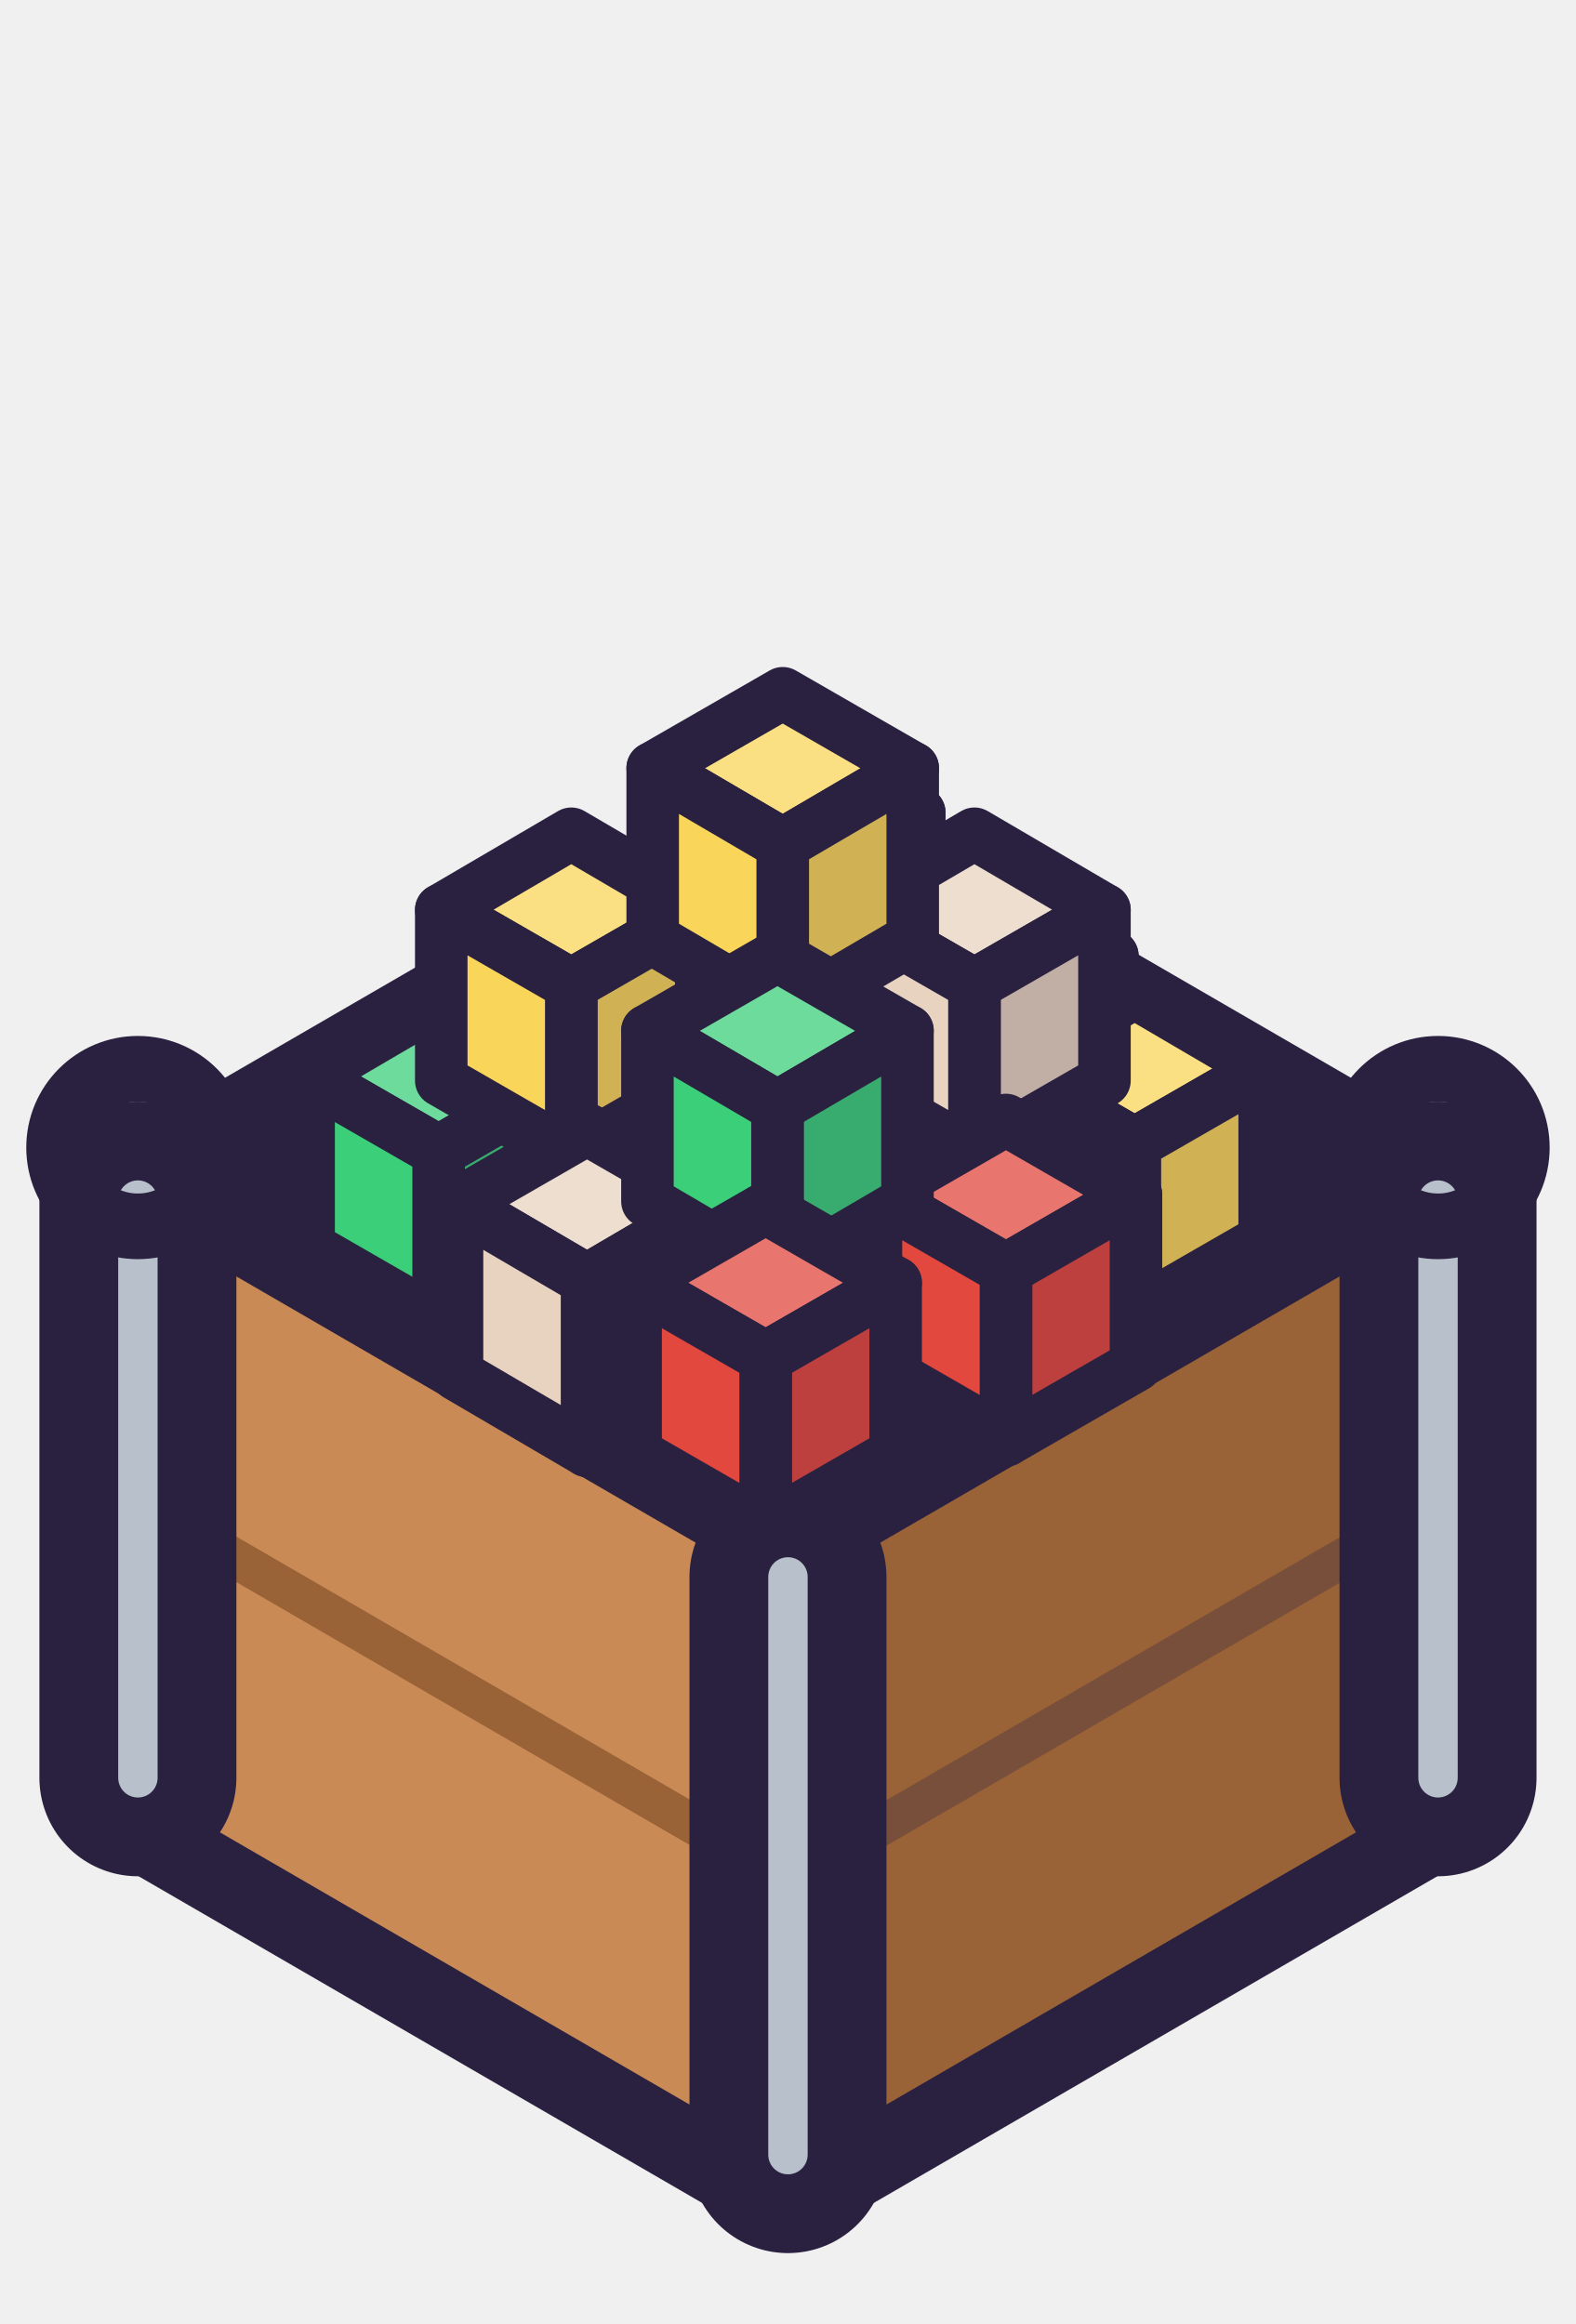
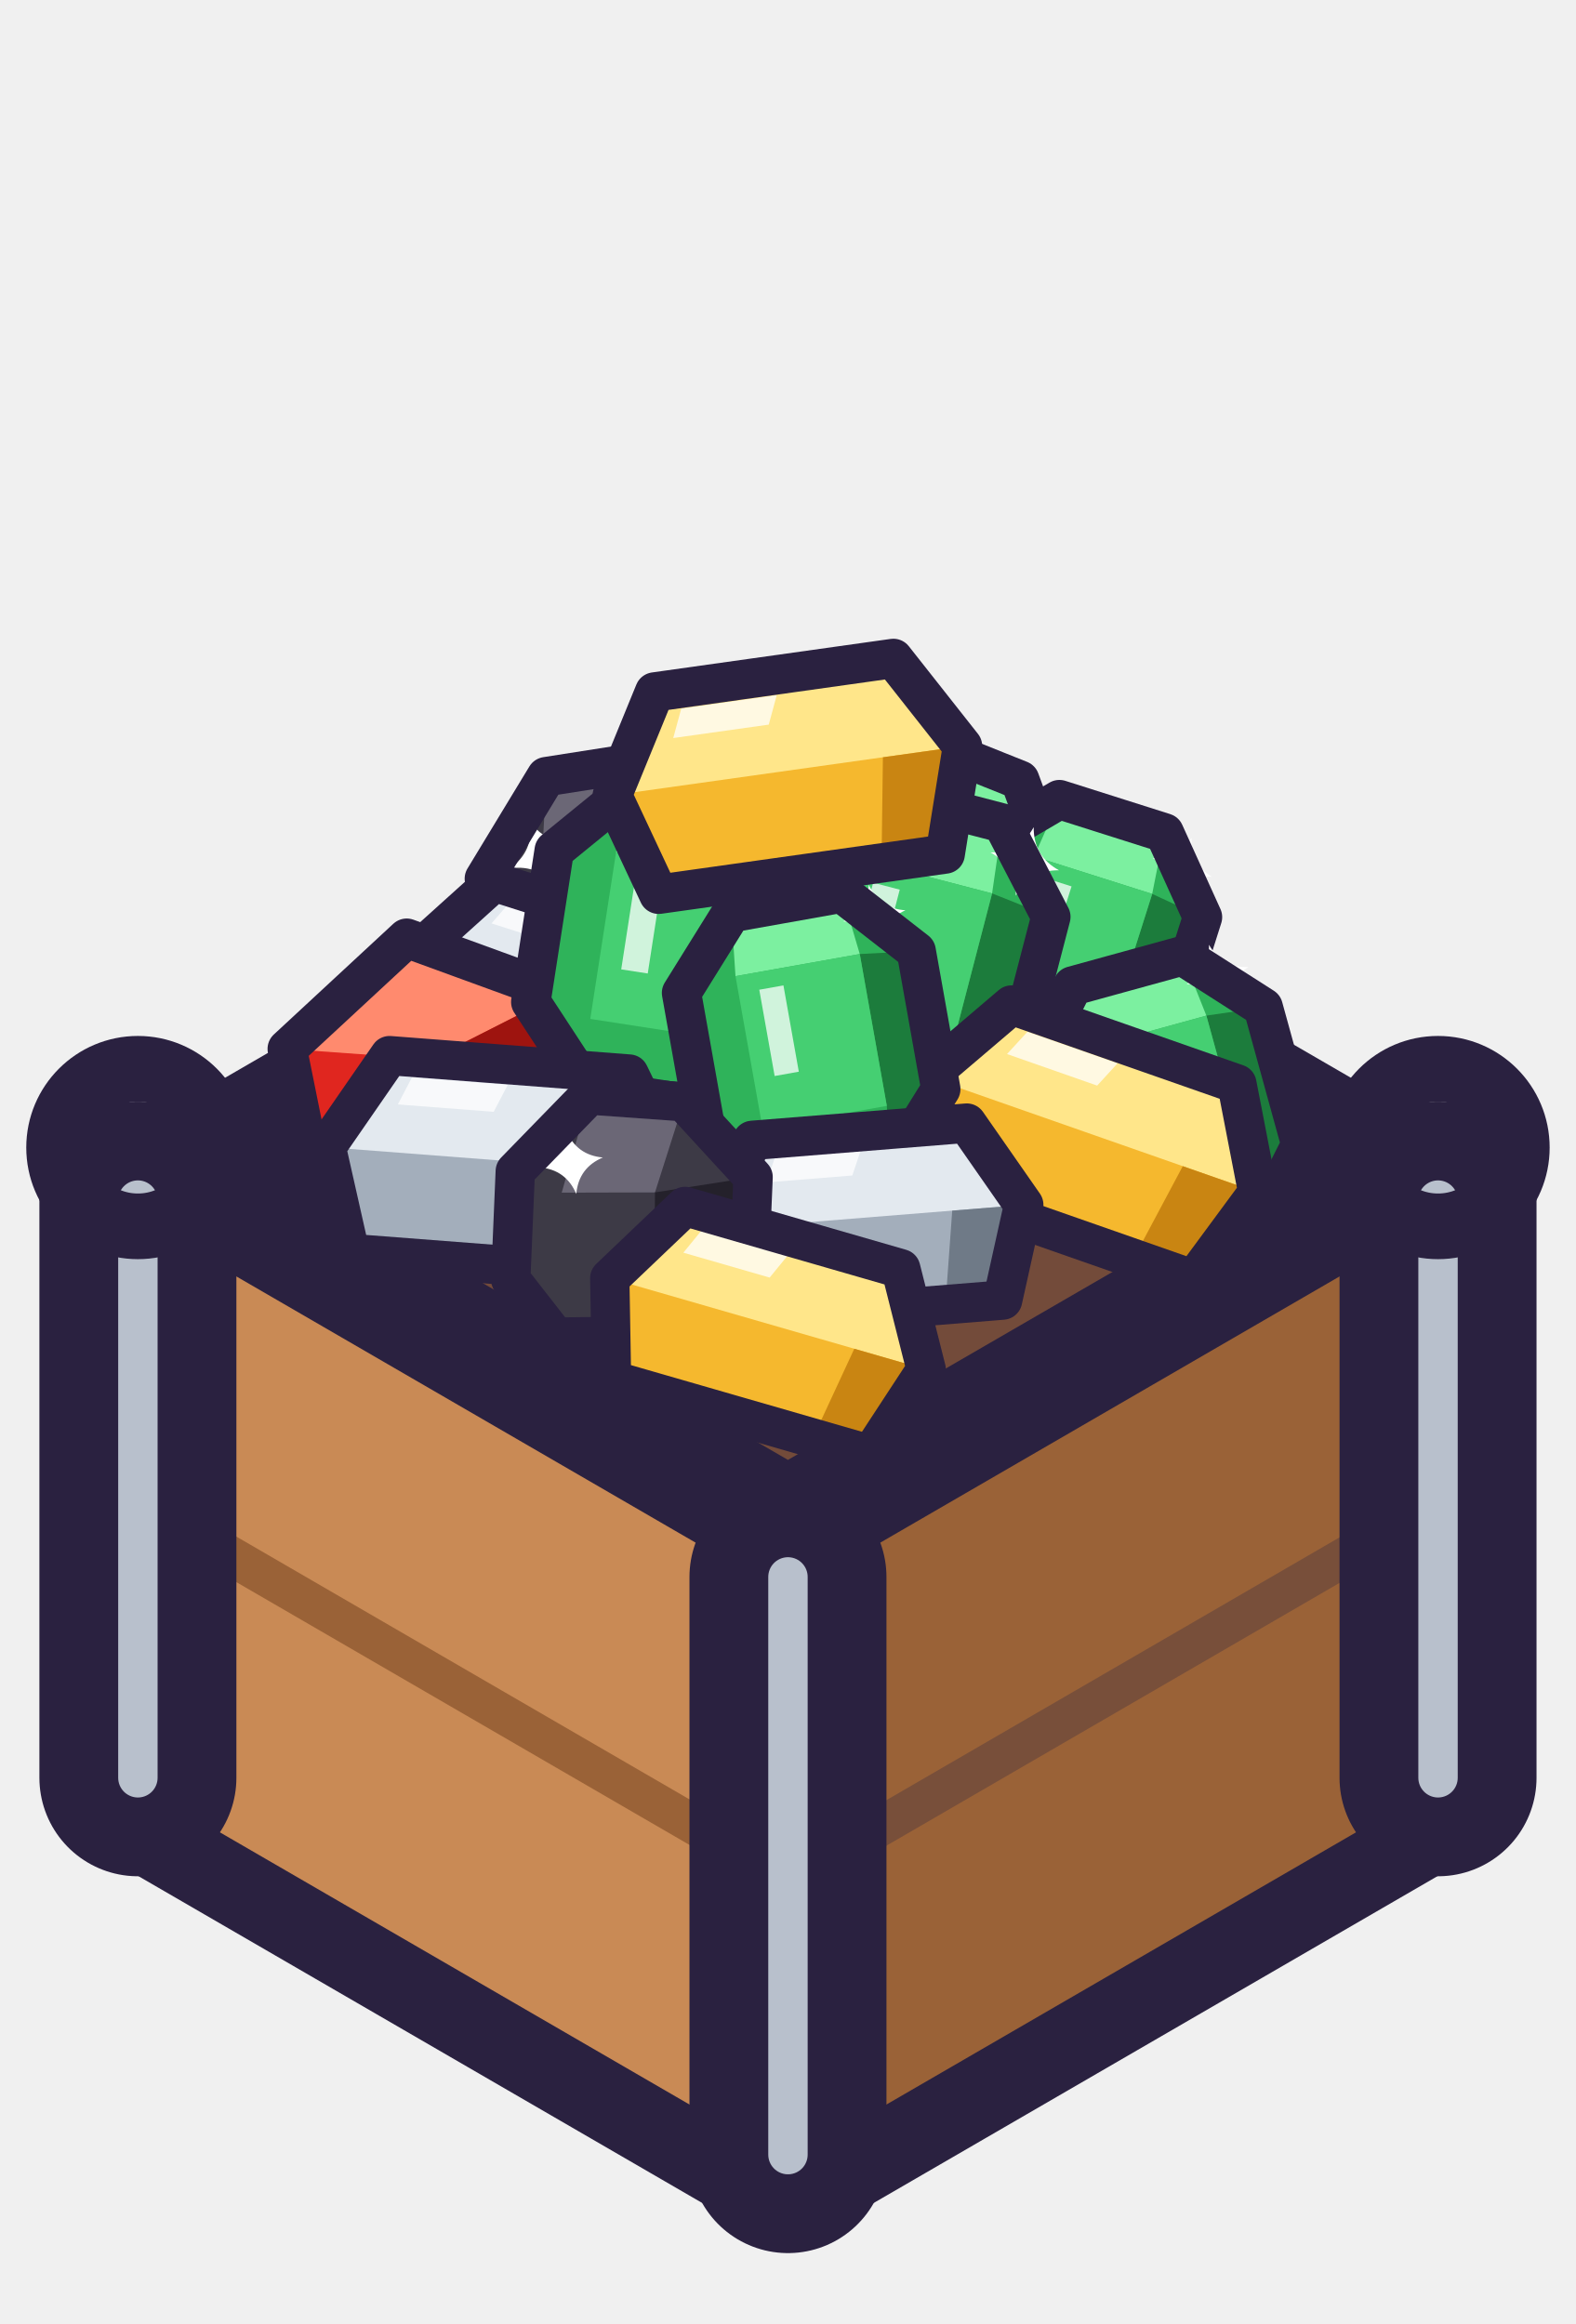
- <svg xmlns="http://www.w3.org/2000/svg" width="120" height="177" viewBox="282 340 120 177" stroke-linejoin="round" stroke-linecap="round">
-   <polygon points="342,400.7 391.5,429.4 342,458.1 292.5,429.4" fill="#d7a780" stroke="#2a2140" stroke-width="6" />
-   <polygon points="391.5,479.4 342,508.1 342,458.1 391.5,429.4" fill="#9a6237" stroke="#2a2140" stroke-width="6" />
-   <polygon points="342,508.1 292.5,479.4 292.5,429.4 342,458.1" fill="#c98a55" stroke="#2a2140" stroke-width="6" />
-   <polygon points="342,405.3 383.6,429.4 342,453.5 300.4,429.4" fill="#734b3a" stroke="#2a2140" stroke-width="4" />
-   <path d="M294.2 455.4 L340.4 482.2" stroke="#9a6237" stroke-width="3" fill="none" />
-   <path d="M343.7 482.2 L389.9 455.4" stroke="#784f3a" stroke-width="3" fill="none" />
-   <path d="M292.5 475.4 L292.5 431.4" stroke="#2a2140" stroke-width="15" fill="none" />
-   <path d="M292.5 475.4 L292.5 431.4" stroke="#b8c0cc" stroke-width="3" fill="none" />
-   <path d="M342 504.1 L342 460.1" stroke="#2a2140" stroke-width="15" fill="none" />
-   <path d="M342 504.1 L342 460.1" stroke="#b8c0cc" stroke-width="3" fill="none" />
-   <path d="M391.5 475.4 L391.5 431.4" stroke="#2a2140" stroke-width="15" fill="none" />
-   <path d="M391.5 475.4 L391.5 431.4" stroke="#b8c0cc" stroke-width="3" fill="none" />
-   <polygon points="343.4,401.7 353.3,407.4 343.4,413.1 333.5,407.4" fill="#fbe083" stroke="#2a2140" stroke-width="4" />
-   <polygon points="353.3,420.4 343.4,426.1 343.4,413.1 353.3,407.4" fill="#d0b255" stroke="#2a2140" stroke-width="4" />
-   <polygon points="343.4,426.1 333.5,420.4 333.5,407.4 343.4,413.1" fill="#f9d65a" stroke="#2a2140" stroke-width="4" />
-   <polygon points="356.8,407 366.7,412.8 356.8,418.5 346.9,412.8" fill="#6ddb9b" stroke="#2a2140" stroke-width="4" />
-   <polygon points="366.7,425.8 356.8,431.5 356.8,418.5 366.7,412.8" fill="#38ac6e" stroke="#2a2140" stroke-width="4" />
-   <polygon points="356.8,431.5 346.9,425.8 346.9,412.8 356.8,418.5" fill="#3ccf7a" stroke="#2a2140" stroke-width="4" />
-   <polygon points="327,407.4 336.9,413.2 327,418.9 317.1,413.2" fill="#fbe083" stroke="#2a2140" stroke-width="4" />
-   <polygon points="336.9,426.2 327,431.9 327,418.9 336.9,413.2" fill="#d0b255" stroke="#2a2140" stroke-width="4" />
-   <polygon points="327,431.9 317.1,426.2 317.1,413.2 327,418.9" fill="#f9d65a" stroke="#2a2140" stroke-width="4" />
-   <polygon points="342.1,396.2 352,401.9 342.1,407.7 332.2,401.9" fill="#fbe083" stroke="#2a2140" stroke-width="4" />
-   <polygon points="352,414.9 342.1,420.7 342.1,407.7 352,401.9" fill="#d0b255" stroke="#2a2140" stroke-width="4" />
-   <polygon points="342.1,420.7 332.2,414.9 332.2,401.9 342.1,407.7" fill="#f9d65a" stroke="#2a2140" stroke-width="4" />
-   <polygon points="368.4,415.6 378.3,421.4 368.4,427.1 358.5,421.4" fill="#fbe083" stroke="#2a2140" stroke-width="4" />
-   <polygon points="378.3,434.4 368.4,440.1 368.4,427.1 378.3,421.4" fill="#d0b255" stroke="#2a2140" stroke-width="4" />
-   <polygon points="368.4,440.1 358.5,434.4 358.5,421.4 368.4,427.1" fill="#f9d65a" stroke="#2a2140" stroke-width="4" />
-   <polygon points="315.4,416.2 325.3,422 315.4,427.7 305.5,422" fill="#6ddb9b" stroke="#2a2140" stroke-width="4" />
-   <polygon points="325.3,435 315.4,440.7 315.4,427.7 325.3,422" fill="#38ac6e" stroke="#2a2140" stroke-width="4" />
-   <polygon points="315.4,440.7 305.5,435 305.5,422 315.4,427.7" fill="#3ccf7a" stroke="#2a2140" stroke-width="4" />
-   <polygon points="342.4,414.7 352.3,420.5 342.4,426.2 332.5,420.5" fill="#6ddb9b" stroke="#2a2140" stroke-width="4" />
-   <polygon points="352.3,433.5 342.4,439.2 342.4,426.2 352.3,420.5" fill="#38ac6e" stroke="#2a2140" stroke-width="4" />
-   <polygon points="342.4,439.2 332.5,433.5 332.5,420.5 342.4,426.2" fill="#3ccf7a" stroke="#2a2140" stroke-width="4" />
-   <polygon points="325.5,403.5 335.4,409.3 325.5,415 315.6,409.3" fill="#fbe083" stroke="#2a2140" stroke-width="4" />
-   <polygon points="335.4,422.3 325.5,428 325.5,415 335.4,409.3" fill="#d0b255" stroke="#2a2140" stroke-width="4" />
-   <polygon points="325.5,428 315.6,422.3 315.6,409.3 325.5,415" fill="#f9d65a" stroke="#2a2140" stroke-width="4" />
-   <polygon points="356.2,403.5 366.1,409.3 356.2,415 346.3,409.3" fill="#edded0" stroke="#2a2140" stroke-width="4" />
-   <polygon points="366.1,422.3 356.2,428 356.2,415 366.1,409.3" fill="#c1afa6" stroke="#2a2140" stroke-width="4" />
-   <polygon points="356.2,428 346.3,422.3 346.3,409.3 356.2,415" fill="#e7d3c0" stroke="#2a2140" stroke-width="4" />
-   <polygon points="358.6,425.3 368.5,431 358.6,436.7 348.7,431" fill="#e9766e" stroke="#2a2140" stroke-width="4" />
-   <polygon points="368.5,444 358.6,449.7 358.6,436.7 368.5,431" fill="#bd403e" stroke="#2a2140" stroke-width="4" />
-   <polygon points="358.6,449.7 348.7,444 348.7,431 358.6,436.7" fill="#e2483d" stroke="#2a2140" stroke-width="4" />
-   <polygon points="326.7,426 336.6,431.7 326.7,437.5 316.8,431.7" fill="#edded0" stroke="#2a2140" stroke-width="4" />
-   <polygon points="336.6,444.7 326.7,450.5 326.7,437.5 336.6,431.7" fill="#c1afa6" stroke="#2a2140" stroke-width="4" />
-   <polygon points="326.7,450.5 316.8,444.7 316.8,431.7 326.7,437.5" fill="#e7d3c0" stroke="#2a2140" stroke-width="4" />
-   <polygon points="341.6,392.8 351.5,398.5 341.6,404.3 331.7,398.5" fill="#fbe083" stroke="#2a2140" stroke-width="4" />
-   <polygon points="351.5,411.5 341.6,417.3 341.6,404.3 351.5,398.5" fill="#d0b255" stroke="#2a2140" stroke-width="4" />
-   <polygon points="341.6,417.3 331.7,411.5 331.7,398.5 341.6,404.3" fill="#f9d65a" stroke="#2a2140" stroke-width="4" />
-   <polygon points="341.2,412.8 351.1,418.5 341.2,424.3 331.3,418.5" fill="#6ddb9b" stroke="#2a2140" stroke-width="4" />
-   <polygon points="351.1,431.5 341.2,437.3 341.2,424.3 351.1,418.5" fill="#38ac6e" stroke="#2a2140" stroke-width="4" />
-   <polygon points="341.2,437.3 331.3,431.5 331.3,418.5 341.2,424.3" fill="#3ccf7a" stroke="#2a2140" stroke-width="4" />
-   <polygon points="340.3,432 350.2,437.7 340.3,443.4 330.4,437.7" fill="#e9766e" stroke="#2a2140" stroke-width="4" />
-   <polygon points="350.2,450.7 340.3,456.4 340.3,443.4 350.2,437.7" fill="#bd403e" stroke="#2a2140" stroke-width="4" />
-   <polygon points="340.3,456.4 330.4,450.7 330.4,437.7 340.3,443.4" fill="#e2483d" stroke="#2a2140" stroke-width="4" />
-   <circle cx="292.5" cy="427.4" r="6" fill="none" stroke="#2a2140" stroke-width="5" />
-   <circle cx="391.5" cy="427.4" r="6" fill="none" stroke="#2a2140" stroke-width="5" />
+ <svg xmlns="http://www.w3.org/2000/svg" width="120" height="177" viewBox="282 150 120 177" stroke-linejoin="round" stroke-linecap="round">
+   <polygon points="342,210.7 391.5,239.4 342,268.1 292.5,239.4" fill="#d7a780" stroke="#2a2140" stroke-width="6" />
+   <polygon points="391.5,289.4 342,318.1 342,268.1 391.5,239.4" fill="#9a6237" stroke="#2a2140" stroke-width="6" />
+   <polygon points="342,318.1 292.5,289.4 292.5,239.4 342,268.1" fill="#c98a55" stroke="#2a2140" stroke-width="6" />
+   <polygon points="342,215.3 383.6,239.4 342,263.5 300.4,239.4" fill="#734b3a" stroke="#2a2140" stroke-width="4" />
+   <path d="M294.2 265.4 L340.4 292.2" stroke="#9a6237" stroke-width="3" fill="none" />
+   <path d="M343.7 292.2 L389.9 265.4" stroke="#784f3a" stroke-width="3" fill="none" />
+   <path d="M292.5 285.4 L292.5 241.4" stroke="#2a2140" stroke-width="15" fill="none" />
+   <path d="M292.5 285.4 L292.5 241.4" stroke="#b8c0cc" stroke-width="3" fill="none" />
+   <path d="M342 314.1 L342 270.1" stroke="#2a2140" stroke-width="15" fill="none" />
+   <path d="M342 314.1 L342 270.1" stroke="#b8c0cc" stroke-width="3" fill="none" />
+   <path d="M391.5 285.4 L391.5 241.4" stroke="#2a2140" stroke-width="15" fill="none" />
+   <path d="M391.5 285.4 L391.5 241.4" stroke="#b8c0cc" stroke-width="3" fill="none" />
+   <g transform="translate(345.2 218.2) rotate(-22) scale(0.303) translate(-50 -55)">
+     <polygon points="20,30 80,30 94,54 86,80 14,80 6,54" fill="#f5b82e" />
+     <polygon points="20,30 80,30 94,54 6,54" fill="#ffe68a" />
+     <polygon points="74,54 94,54 86,80 70,80" fill="#c98512" />
+     <polygon points="26,35 50,35 47,42 23,42" fill="#ffffff" opacity="0.75" />
+     <polygon points="20,30 80,30 94,54 86,80 14,80 6,54" fill="none" stroke="#2a2140" stroke-width="9.9" />
+   </g>
+   <g transform="translate(328.9 219.1) rotate(-21.9) scale(0.303) translate(-50 -55)">
+     <polygon points="16,66 22,36 46,18 72,24 88,48 82,78 54,88 26,84" fill="#3d3a46" />
+     <polygon points="46,18 72,24 60,48 34,44" fill="#6b6776" />
+     <polygon points="60,48 88,48 82,78 56,72" fill="#24212b" />
+     <path d="M38 27 Q39.8 34.2 47 36 Q39.8 37.8 38 45 Q36.2 37.8 29 36 Q36.2 34.2 38 27 Z" fill="#ffffff" />
+     <polygon points="16,66 22,36 46,18 72,24 88,48 82,78 54,88 26,84" fill="none" stroke="#2a2140" stroke-width="9.9" />
+   </g>
+   <g transform="translate(350.6 219.7) rotate(21.8) scale(0.287) translate(-50 -55)">
+     <polygon points="34,10 66,10 84,30 84,70 66,90 34,90 16,70 16,30" fill="#2fb35a" />
+     <polygon points="34,10 66,10 68,28 32,28" fill="#7cf0a0" />
+     <polygon points="68,28 84,30 84,70 66,90 68,72" fill="#1c7c3c" />
+     <polygon points="32,28 68,28 68,72 32,72" fill="#45cf72" />
+     <polygon points="38,33 45,33 45,58 38,58" fill="#ffffff" opacity="0.75" />
+     <path d="M74 9 Q75.8 16.2 83 18 Q75.8 19.8 74 27 Q72.2 19.8 65 18 Q72.2 16.2 74 9 Z" fill="#ffffff" />
+     <polygon points="34,10 66,10 84,30 84,70 66,90 34,90 16,70 16,30" fill="none" stroke="#2a2140" stroke-width="10.4" />
+   </g>
+   <g transform="translate(363.1 223.4) rotate(17.6) scale(0.262) translate(-50 -55)">
+     <polygon points="34,10 66,10 84,30 84,70 66,90 34,90 16,70 16,30" fill="#2fb35a" />
+     <polygon points="34,10 66,10 68,28 32,28" fill="#7cf0a0" />
+     <polygon points="68,28 84,30 84,70 66,90 68,72" fill="#1c7c3c" />
+     <polygon points="32,28 68,28 68,72 32,72" fill="#45cf72" />
+     <polygon points="38,33 45,33 45,58 38,58" fill="#ffffff" opacity="0.75" />
+     <path d="M74 9 Q75.8 16.2 83 18 Q75.8 19.8 74 27 Q72.2 19.8 65 18 Q72.2 16.2 74 9 Z" fill="#ffffff" />
+     <polygon points="34,10 66,10 84,30 84,70 66,90 34,90 16,70 16,30" fill="none" stroke="#2a2140" stroke-width="11.4" />
+   </g>
+   <g transform="translate(325 225.6) rotate(17.7) scale(0.256) translate(-50 -55)">
+     <polygon points="20,30 80,30 94,54 86,80 14,80 6,54" fill="#a3aebb" />
+     <polygon points="20,30 80,30 94,54 6,54" fill="#e3e9ef" />
+     <polygon points="74,54 94,54 86,80 70,80" fill="#6f7a87" />
+     <polygon points="26,35 50,35 47,42 23,42" fill="#ffffff" opacity="0.75" />
+     <polygon points="20,30 80,30 94,54 86,80 14,80 6,54" fill="none" stroke="#2a2140" stroke-width="11.7" />
+   </g>
+   <g transform="translate(342.8 215.7) rotate(-5.6) scale(0.296) translate(-50 -55)">
+     <polygon points="20,30 80,30 94,54 86,80 14,80 6,54" fill="#f5b82e" />
+     <polygon points="20,30 80,30 94,54 6,54" fill="#ffe68a" />
+     <polygon points="74,54 94,54 86,80 70,80" fill="#c98512" />
+     <polygon points="26,35 50,35 47,42 23,42" fill="#ffffff" opacity="0.75" />
+     <polygon points="20,30 80,30 94,54 86,80 14,80 6,54" fill="none" stroke="#2a2140" stroke-width="10.1" />
+   </g>
+   <g transform="translate(315.7 235) rotate(-11.4) scale(0.294) translate(-50 -55)">
+     <polygon points="50,8 86,30 86,70 50,92 14,70 14,30" fill="#e0261f" />
+     <polygon points="50,8 86,30 50,40 14,30" fill="#ff8a6e" />
+     <polygon points="86,30 86,70 50,92 50,40" fill="#9e140f" />
+     <circle cx="50" cy="56" r="11" fill="#ff5a48" />
+     <path d="M74 53 Q75.8 60.2 83 62 Q75.8 63.8 74 71 Q72.2 63.8 65 62 Q72.2 60.2 74 53 Z" fill="#ffffff" />
+     <polygon points="50,8 86,30 86,70 50,92 14,70 14,30" fill="none" stroke="#2a2140" stroke-width="10.2" />
+   </g>
+   <g transform="translate(371.1 235.7) rotate(-15.4) scale(0.271) translate(-50 -55)">
+     <polygon points="34,10 66,10 84,30 84,70 66,90 34,90 16,70 16,30" fill="#2fb35a" />
+     <polygon points="34,10 66,10 68,28 32,28" fill="#7cf0a0" />
+     <polygon points="68,28 84,30 84,70 66,90 68,72" fill="#1c7c3c" />
+     <polygon points="32,28 68,28 68,72 32,72" fill="#45cf72" />
+     <polygon points="38,33 45,33 45,58 38,58" fill="#ffffff" opacity="0.75" />
+     <path d="M74 9 Q75.8 16.2 83 18 Q75.8 19.8 74 27 Q72.2 19.8 65 18 Q72.2 16.2 74 9 Z" fill="#ffffff" />
+     <polygon points="34,10 66,10 84,30 84,70 66,90 34,90 16,70 16,30" fill="none" stroke="#2a2140" stroke-width="11.1" />
+   </g>
+   <g transform="translate(332.9 223.5) rotate(8.8) scale(0.292) translate(-50 -55)">
+     <polygon points="34,10 66,10 84,30 84,70 66,90 34,90 16,70 16,30" fill="#2fb35a" />
+     <polygon points="34,10 66,10 68,28 32,28" fill="#7cf0a0" />
+     <polygon points="68,28 84,30 84,70 66,90 68,72" fill="#1c7c3c" />
+     <polygon points="32,28 68,28 68,72 32,72" fill="#45cf72" />
+     <polygon points="38,33 45,33 45,58 38,58" fill="#ffffff" opacity="0.75" />
+     <path d="M74 9 Q75.8 16.2 83 18 Q75.8 19.8 74 27 Q72.2 19.8 65 18 Q72.2 16.2 74 9 Z" fill="#ffffff" />
+     <polygon points="34,10 66,10 84,30 84,70 66,90 34,90 16,70 16,30" fill="none" stroke="#2a2140" stroke-width="10.3" />
+   </g>
+   <g transform="translate(350.3 224.5) rotate(14.6) scale(0.299) translate(-50 -55)">
+     <polygon points="34,10 66,10 84,30 84,70 66,90 34,90 16,70 16,30" fill="#2fb35a" />
+     <polygon points="34,10 66,10 68,28 32,28" fill="#7cf0a0" />
+     <polygon points="68,28 84,30 84,70 66,90 68,72" fill="#1c7c3c" />
+     <polygon points="32,28 68,28 68,72 32,72" fill="#45cf72" />
+     <polygon points="38,33 45,33 45,58 38,58" fill="#ffffff" opacity="0.75" />
+     <path d="M74 9 Q75.8 16.2 83 18 Q75.8 19.8 74 27 Q72.2 19.8 65 18 Q72.2 16.2 74 9 Z" fill="#ffffff" />
+     <polygon points="34,10 66,10 84,30 84,70 66,90 34,90 16,70 16,30" fill="none" stroke="#2a2140" stroke-width="10" />
+   </g>
+   <g transform="translate(365.1 236.7) rotate(19.3) scale(0.303) translate(-50 -55)">
+     <polygon points="20,30 80,30 94,54 86,80 14,80 6,54" fill="#f5b82e" />
+     <polygon points="20,30 80,30 94,54 6,54" fill="#ffe68a" />
+     <polygon points="74,54 94,54 86,80 70,80" fill="#c98512" />
+     <polygon points="26,35 50,35 47,42 23,42" fill="#ffffff" opacity="0.75" />
+     <polygon points="20,30 80,30 94,54 86,80 14,80 6,54" fill="none" stroke="#2a2140" stroke-width="9.9" />
+   </g>
+   <g transform="translate(342 209) rotate(-8) scale(0.306) translate(-50 -55)">
+     <polygon points="20,30 80,30 94,54 86,80 14,80 6,54" fill="#f5b82e" />
+     <polygon points="20,30 80,30 94,54 6,54" fill="#ffe68a" />
+     <polygon points="74,54 94,54 86,80 70,80" fill="#c98512" />
+     <polygon points="26,35 50,35 47,42 23,42" fill="#ffffff" opacity="0.75" />
+     <polygon points="20,30 80,30 94,54 86,80 14,80 6,54" fill="none" stroke="#2a2140" stroke-width="9.8" />
+   </g>
+   <g transform="translate(320.2 238.7) rotate(4.4) scale(0.305) translate(-50 -55)">
+     <polygon points="20,30 80,30 94,54 86,80 14,80 6,54" fill="#a3aebb" />
+     <polygon points="20,30 80,30 94,54 6,54" fill="#e3e9ef" />
+     <polygon points="74,54 94,54 86,80 70,80" fill="#6f7a87" />
+     <polygon points="26,35 50,35 47,42 23,42" fill="#ffffff" opacity="0.75" />
+     <polygon points="20,30 80,30 94,54 86,80 14,80 6,54" fill="none" stroke="#2a2140" stroke-width="9.8" />
+   </g>
+   <g transform="translate(344 230.6) rotate(-10.1) scale(0.267) translate(-50 -55)">
+     <polygon points="34,10 66,10 84,30 84,70 66,90 34,90 16,70 16,30" fill="#2fb35a" />
+     <polygon points="34,10 66,10 68,28 32,28" fill="#7cf0a0" />
+     <polygon points="68,28 84,30 84,70 66,90 68,72" fill="#1c7c3c" />
+     <polygon points="32,28 68,28 68,72 32,72" fill="#45cf72" />
+     <polygon points="38,33 45,33 45,58 38,58" fill="#ffffff" opacity="0.75" />
+     <path d="M74 9 Q75.8 16.2 83 18 Q75.8 19.8 74 27 Q72.2 19.8 65 18 Q72.2 16.2 74 9 Z" fill="#ffffff" />
+     <polygon points="34,10 66,10 84,30 84,70 66,90 34,90 16,70 16,30" fill="none" stroke="#2a2140" stroke-width="11.2" />
+   </g>
+   <g transform="translate(348 243) rotate(-4.6) scale(0.273) translate(-50 -55)">
+     <polygon points="20,30 80,30 94,54 86,80 14,80 6,54" fill="#a3aebb" />
+     <polygon points="20,30 80,30 94,54 6,54" fill="#e3e9ef" />
+     <polygon points="74,54 94,54 86,80 70,80" fill="#6f7a87" />
+     <polygon points="26,35 50,35 47,42 23,42" fill="#ffffff" opacity="0.75" />
+     <polygon points="20,30 80,30 94,54 86,80 14,80 6,54" fill="none" stroke="#2a2140" stroke-width="11" />
+   </g>
+   <g transform="translate(329.5 243.1) rotate(-8.9) scale(0.27) translate(-50 -55)">
+     <polygon points="16,66 22,36 46,18 72,24 88,48 82,78 54,88 26,84" fill="#3d3a46" />
+     <polygon points="46,18 72,24 60,48 34,44" fill="#6b6776" />
+     <polygon points="60,48 88,48 82,78 56,72" fill="#24212b" />
+     <path d="M38 27 Q39.8 34.2 47 36 Q39.8 37.8 38 45 Q36.2 37.8 29 36 Q36.2 34.2 38 27 Z" fill="#ffffff" />
+     <polygon points="16,66 22,36 46,18 72,24 88,48 82,78 54,88 26,84" fill="none" stroke="#2a2140" stroke-width="11.1" />
+   </g>
+   <g transform="translate(340.4 251.1) rotate(16.1) scale(0.285) translate(-50 -55)">
+     <polygon points="20,30 80,30 94,54 86,80 14,80 6,54" fill="#f5b82e" />
+     <polygon points="20,30 80,30 94,54 6,54" fill="#ffe68a" />
+     <polygon points="74,54 94,54 86,80 70,80" fill="#c98512" />
+     <polygon points="26,35 50,35 47,42 23,42" fill="#ffffff" opacity="0.75" />
+     <polygon points="20,30 80,30 94,54 86,80 14,80 6,54" fill="none" stroke="#2a2140" stroke-width="10.5" />
+   </g>
+   <circle cx="292.5" cy="237.4" r="6" fill="none" stroke="#2a2140" stroke-width="5" />
+   <circle cx="391.5" cy="237.4" r="6" fill="none" stroke="#2a2140" stroke-width="5" />
</svg>
